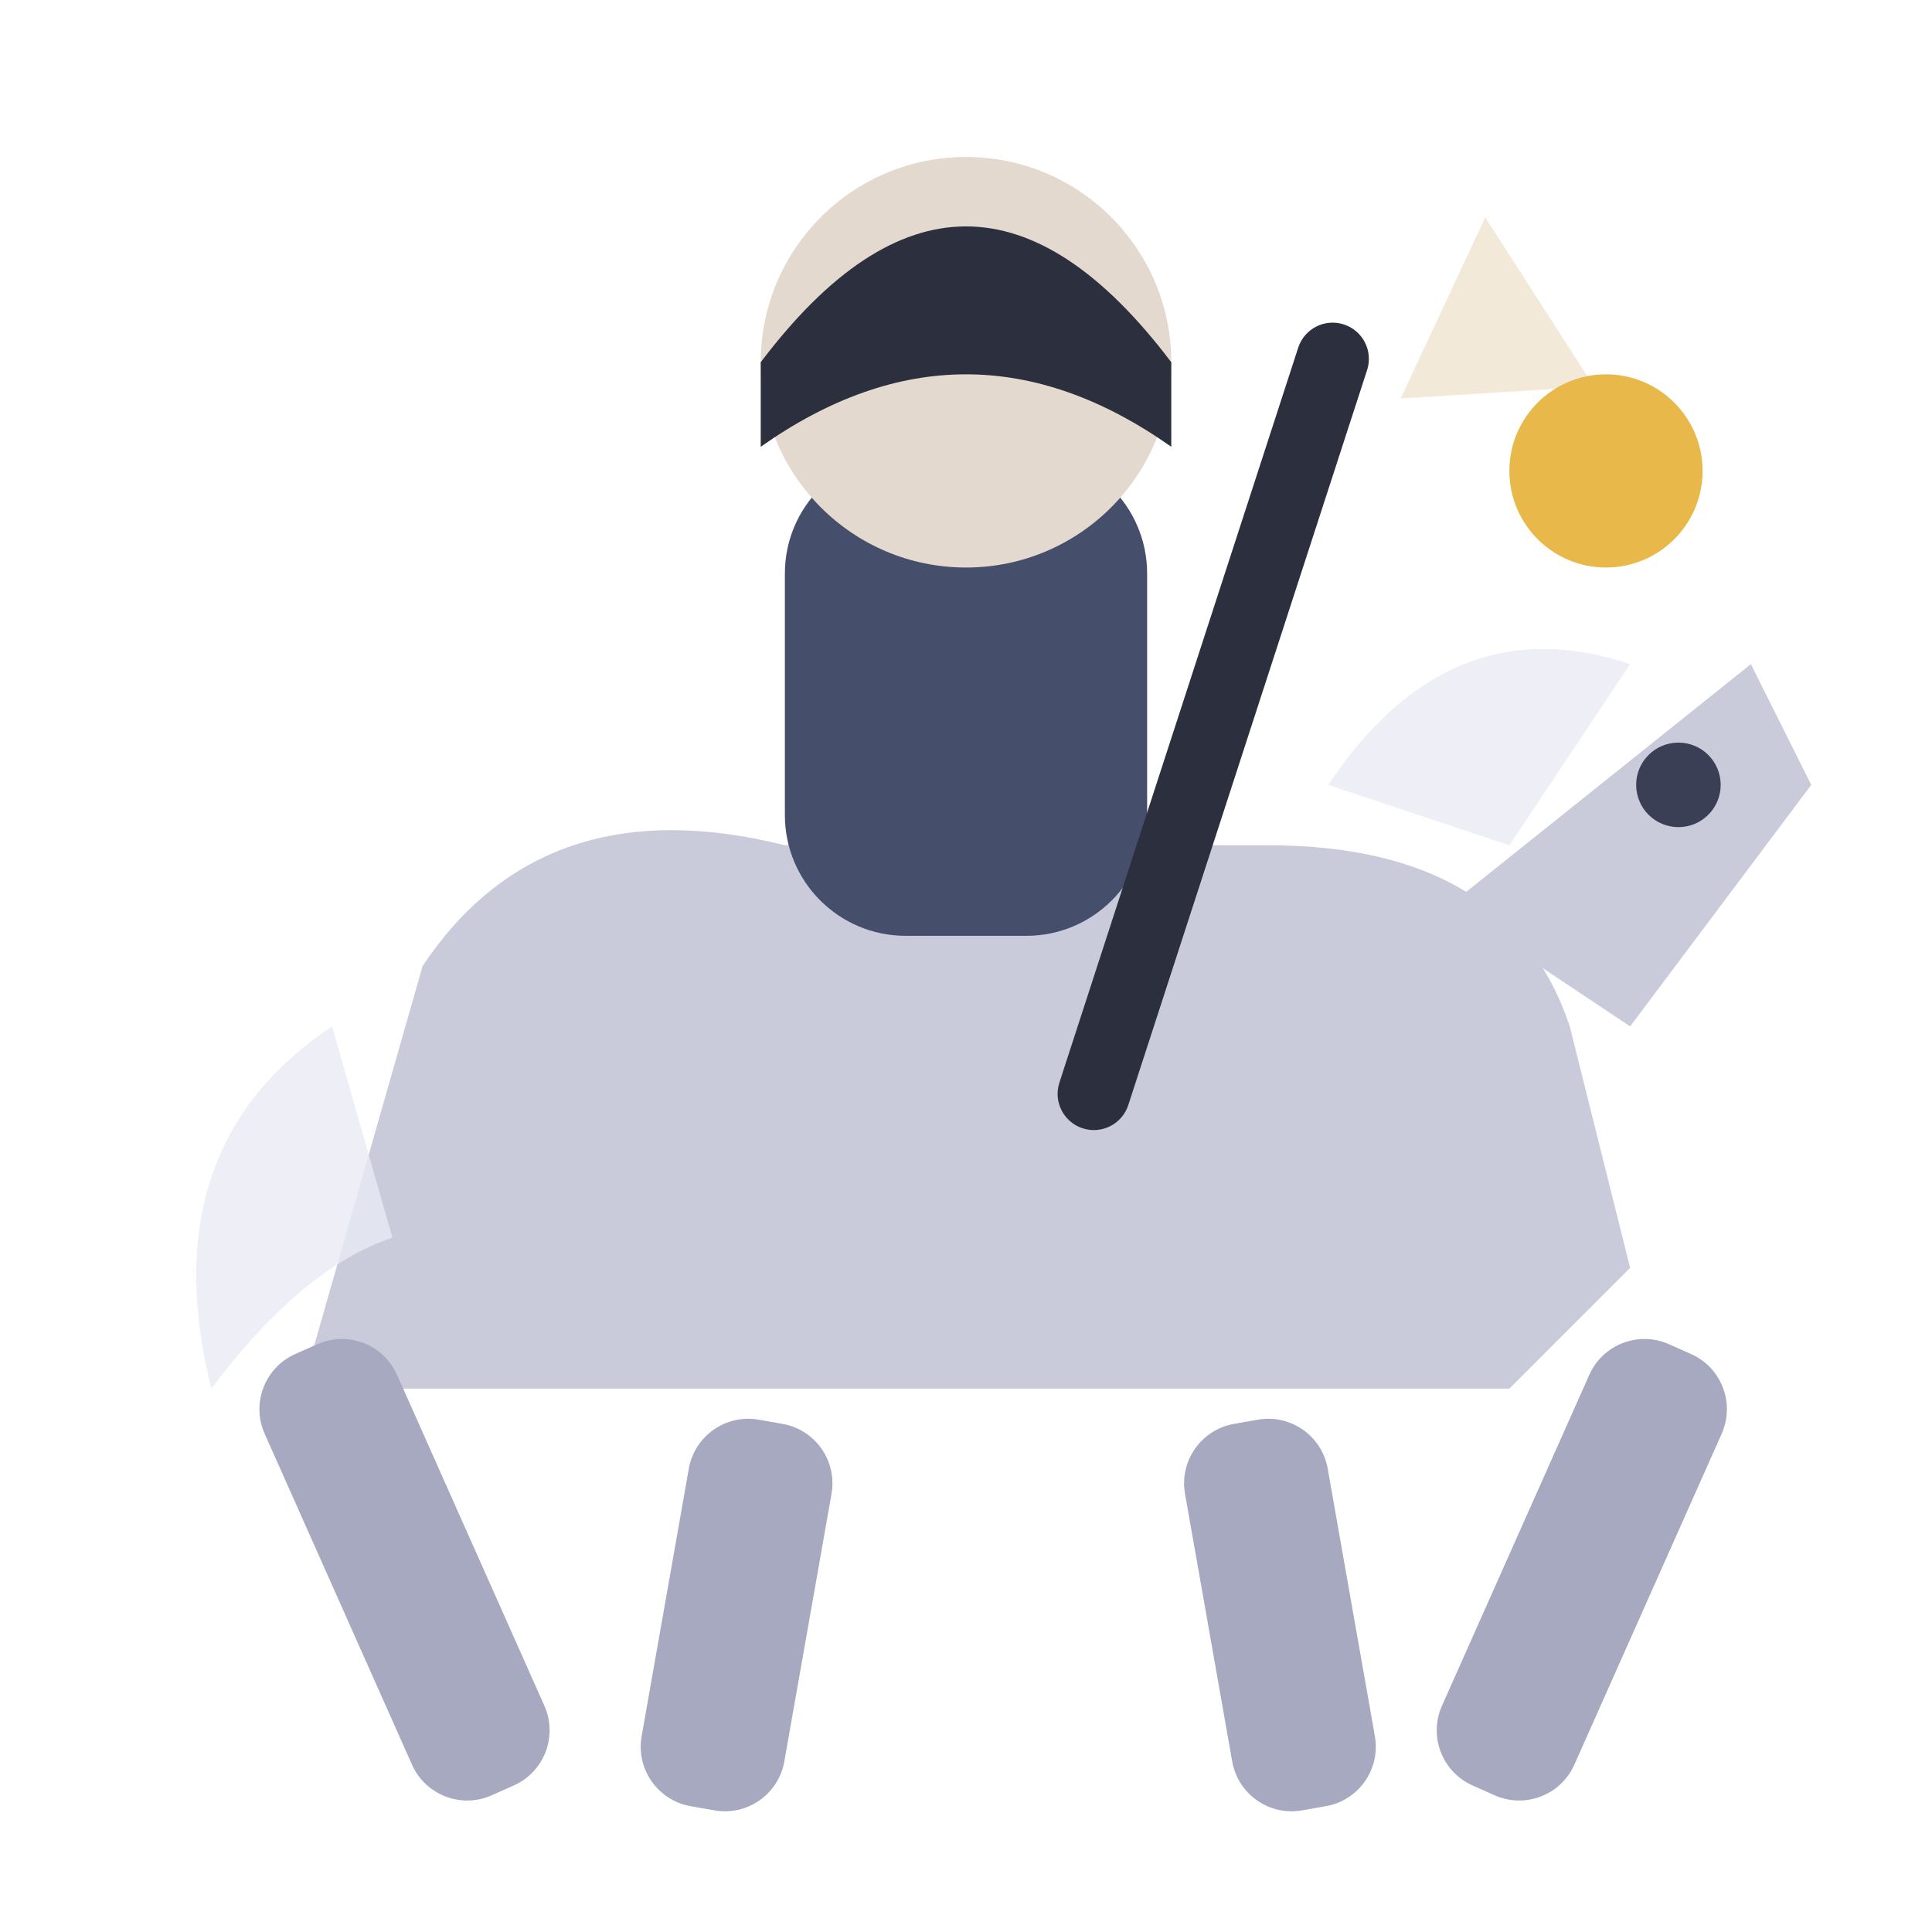
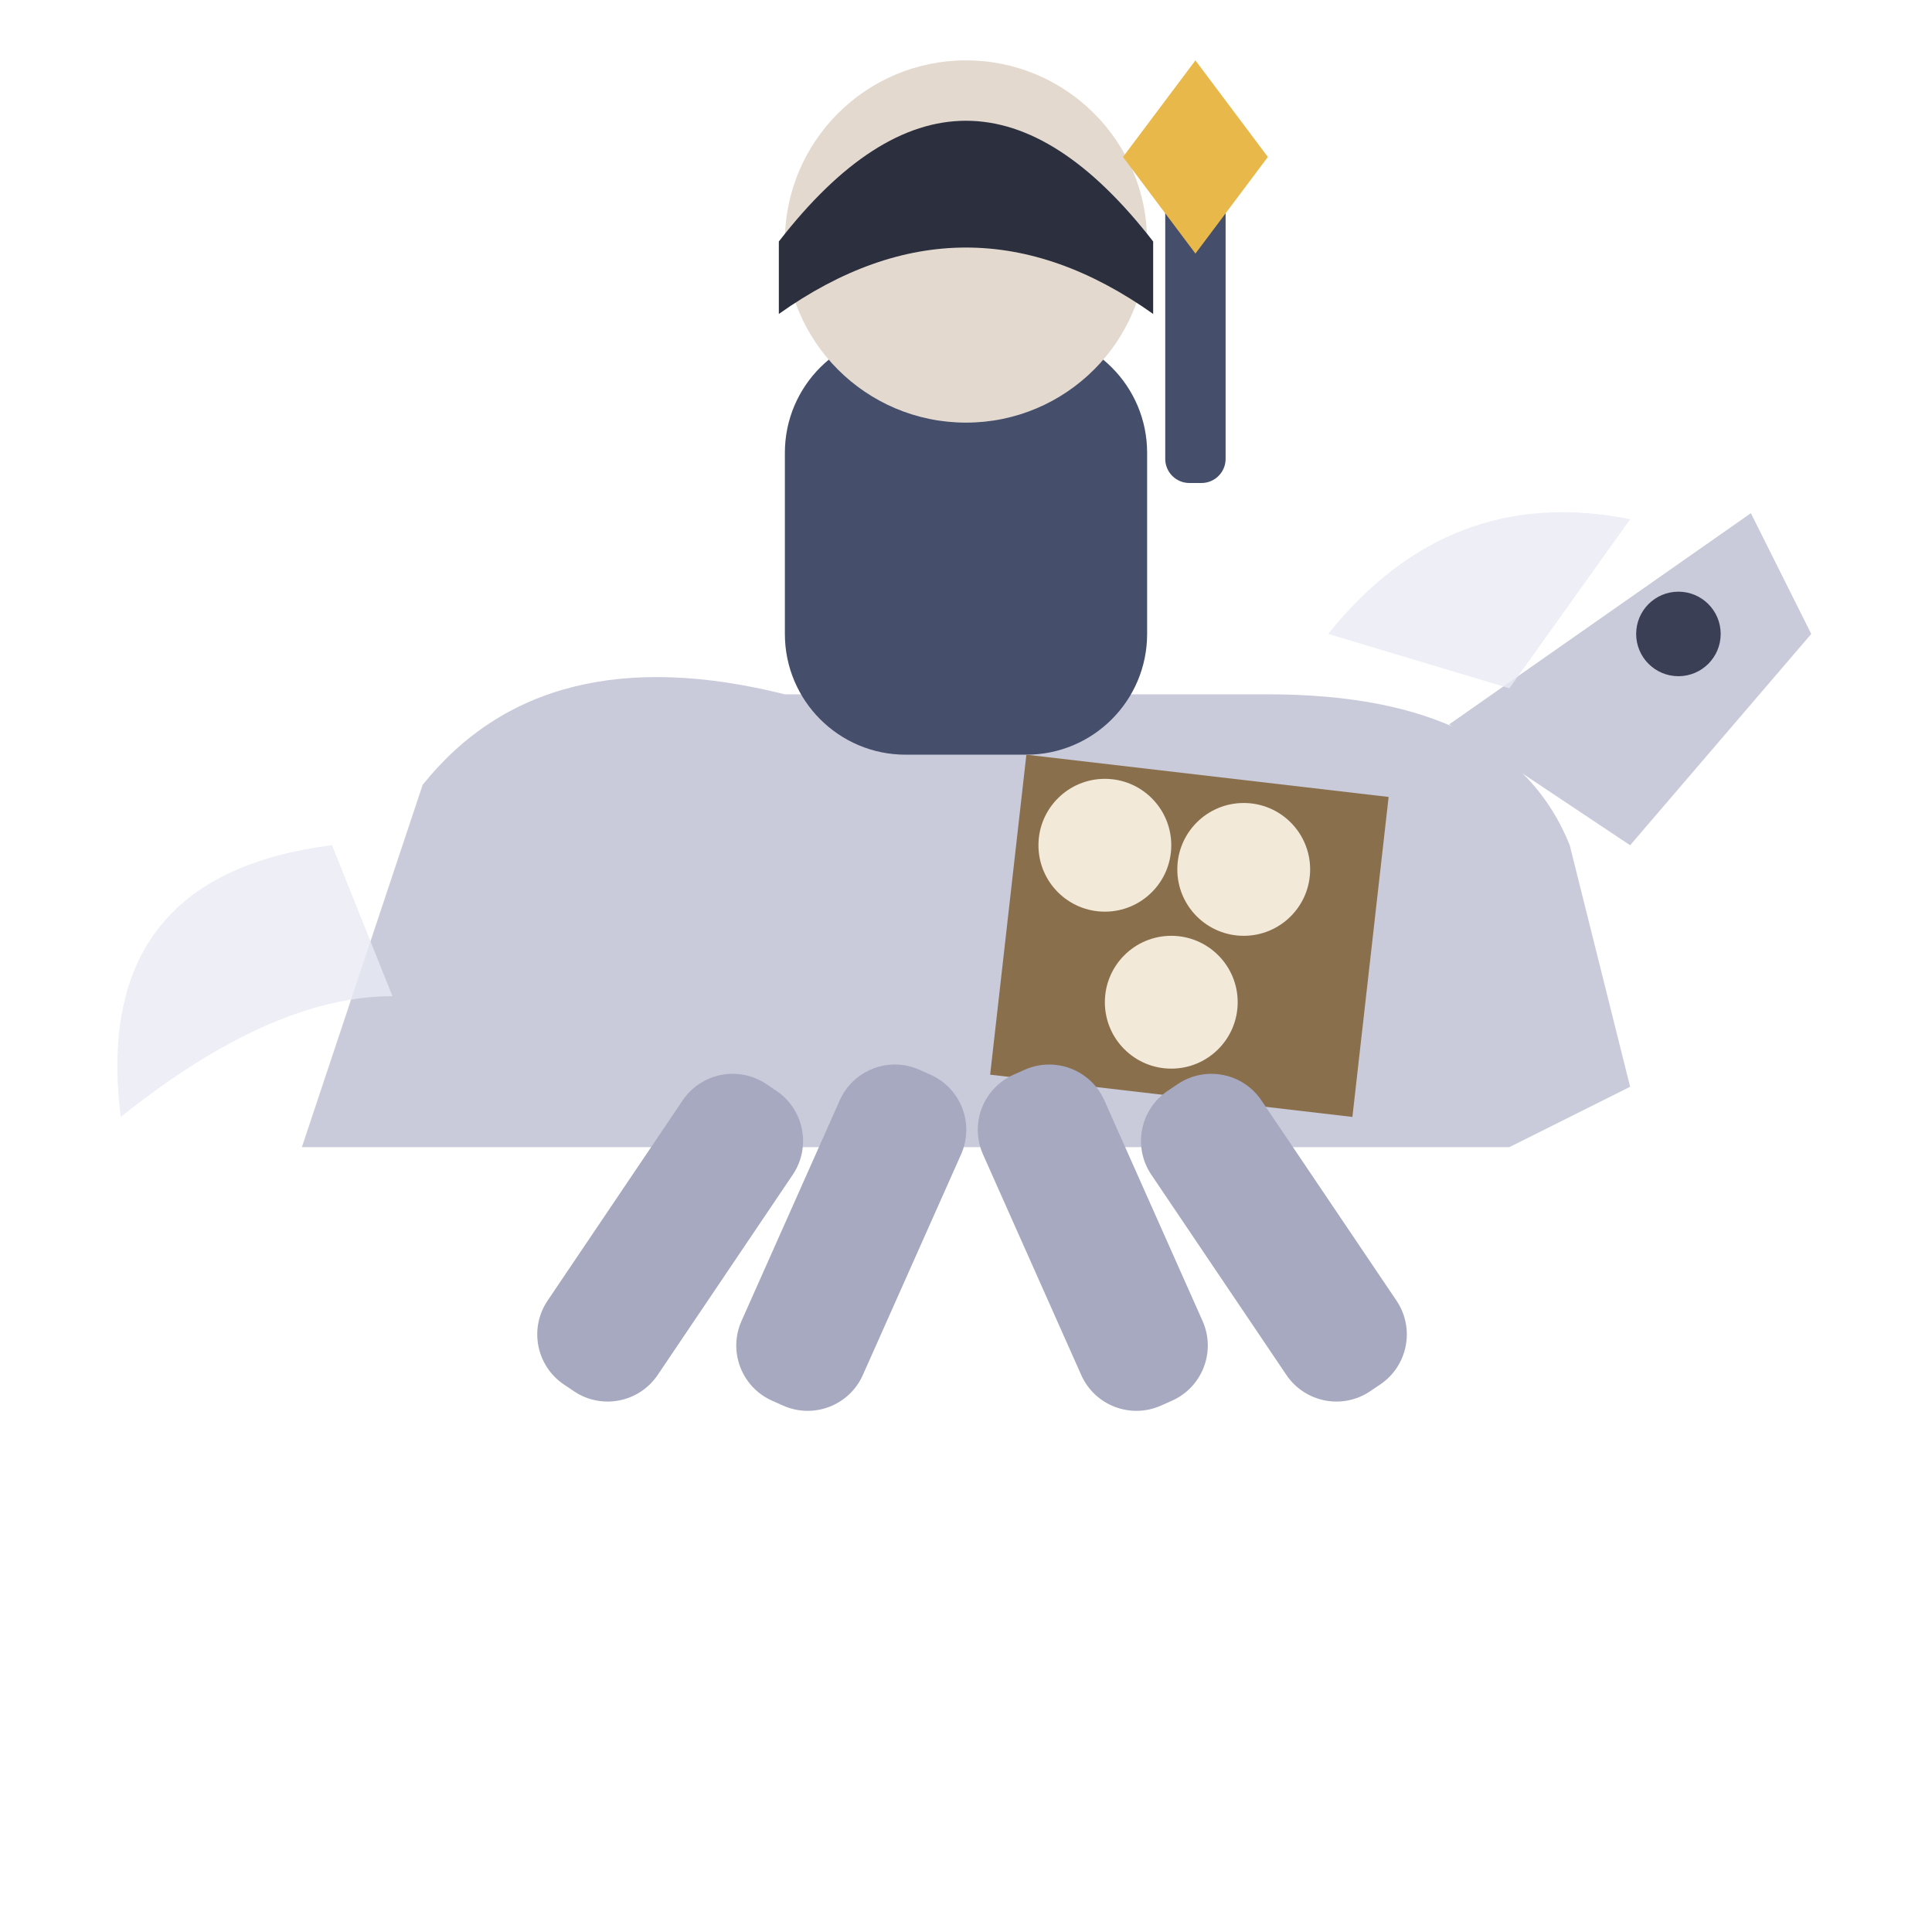
<svg xmlns="http://www.w3.org/2000/svg" viewBox="0 0 32 32">
-   <path d="M5,23 L7,16 Q9,13 13,14 L21,14 Q25,14 26,17 L27,21 L25,23 Z" fill="#C9CBDA" />
-   <path d="M24,15 L29,11 L30,13 L27,17 Z" fill="#C9CBDA" />
-   <circle cx="27.8" cy="13" r="0.7" fill="#3A3F55" />
-   <path d="M22,13 Q24,10 27,11 L25,14 Z" fill="#E8EAF4" opacity="0.8" />
-   <rect x="13" y="7.5" width="6" height="8" rx="2" fill="#454E6B" />
-   <circle cx="16" cy="6" r="3.4" fill="#E3D9CF" />
-   <path d="M12.6,6 Q16,1.5 19.4,6 L19.4,7.4 Q16,5 12.6,7.4 Z" fill="#2B2F3E" />
-   <rect x="19.5" y="5" width="1.2" height="14" rx="0.6" fill="#2B2F3E" transform="rotate(18 20 12)" />
-   <path d="M24.6,3.6 L26.4,6.4 L23.2,6.6 Z" fill="#F2E9D8" />
-   <circle cx="26.6" cy="7.8" r="1.6" fill="#E8B94A" />
-   <rect x="5.5" y="22" width="2.4" height="8" rx="1" fill="#A6A9C0" transform="rotate(-24 6.7 26)" />
-   <rect x="11" y="23.5" width="2.4" height="6.5" rx="1" fill="#A6A9C0" transform="rotate(10 12.2 26.75)" />
-   <rect x="20" y="23.5" width="2.4" height="6.5" rx="1" fill="#A6A9C0" transform="rotate(-10 21.2 26.75)" />
-   <rect x="25" y="22" width="2.4" height="8" rx="1" fill="#A6A9C0" transform="rotate(24 26.2 26)" />
-   <path d="M5.5,17 Q2.5,19 3.5,23 Q5,21 6.5,20.5 Z" fill="#E8EAF4" opacity="0.8" />
+   <path d="M5,19 L7,13 Q9,10.5 13,11.5 L21,11.5 Q25,11.5 26,14 L27,18 L25,19 Z" fill="#C9CBDA" />
+   <path d="M24,12 L29,8.5 L30,10.5 L27,14 Z" fill="#C9CBDA" />
+   <circle cx="27.8" cy="10.5" r="0.7" fill="#3A3F55" />
+   <path d="M22,10.5 Q24,8 27,8.6 L25,11.4 Z" fill="#E8EAF4" opacity="0.8" />
+   <rect x="13" y="5.5" width="6" height="7" rx="2" fill="#454E6B" />
+   <circle cx="16" cy="4" r="3" fill="#E3D9CF" />
+   <path d="M12.9,4 Q16,0 19.1,4 L19.1,5.2 Q16,3 12.9,5.2 Z" fill="#2B2F3E" />
+   <path d="M17,12.5 L23,13.2 L22.4,18.5 L16.4,17.8 Z" fill="#8A6F4D" />
+   <circle cx="18.3" cy="14" r="1.1" fill="#F2E9D8" />
+   <circle cx="20.6" cy="14.4" r="1.1" fill="#F2E9D8" />
+   <circle cx="19.4" cy="16.6" r="1.1" fill="#F2E9D8" />
+   <rect x="19.3" y="2" width="1" height="6" rx="0.4" fill="#454E6B" />
+   <path d="M19.8,1 L21,2.6 L19.8,4.2 L18.6,2.6 Z" fill="#E8B94A" />
+   <rect x="10" y="17.5" width="2.2" height="6" rx="1" fill="#A6A9C0" transform="rotate(34 11.1 20.5)" />
+   <rect x="13" y="17.5" width="2.2" height="6" rx="1" fill="#A6A9C0" transform="rotate(24 14.1 20.5)" />
+   <rect x="17" y="17.5" width="2.2" height="6" rx="1" fill="#A6A9C0" transform="rotate(-24 18.1 20.5)" />
+   <rect x="20" y="17.5" width="2.2" height="6" rx="1" fill="#A6A9C0" transform="rotate(-34 21.1 20.5)" />
+   <path d="M5.5,14 Q1.5,14.5 2,18.5 Q4.5,16.5 6.5,16.5 Z" fill="#E8EAF4" opacity="0.8" />
</svg>
